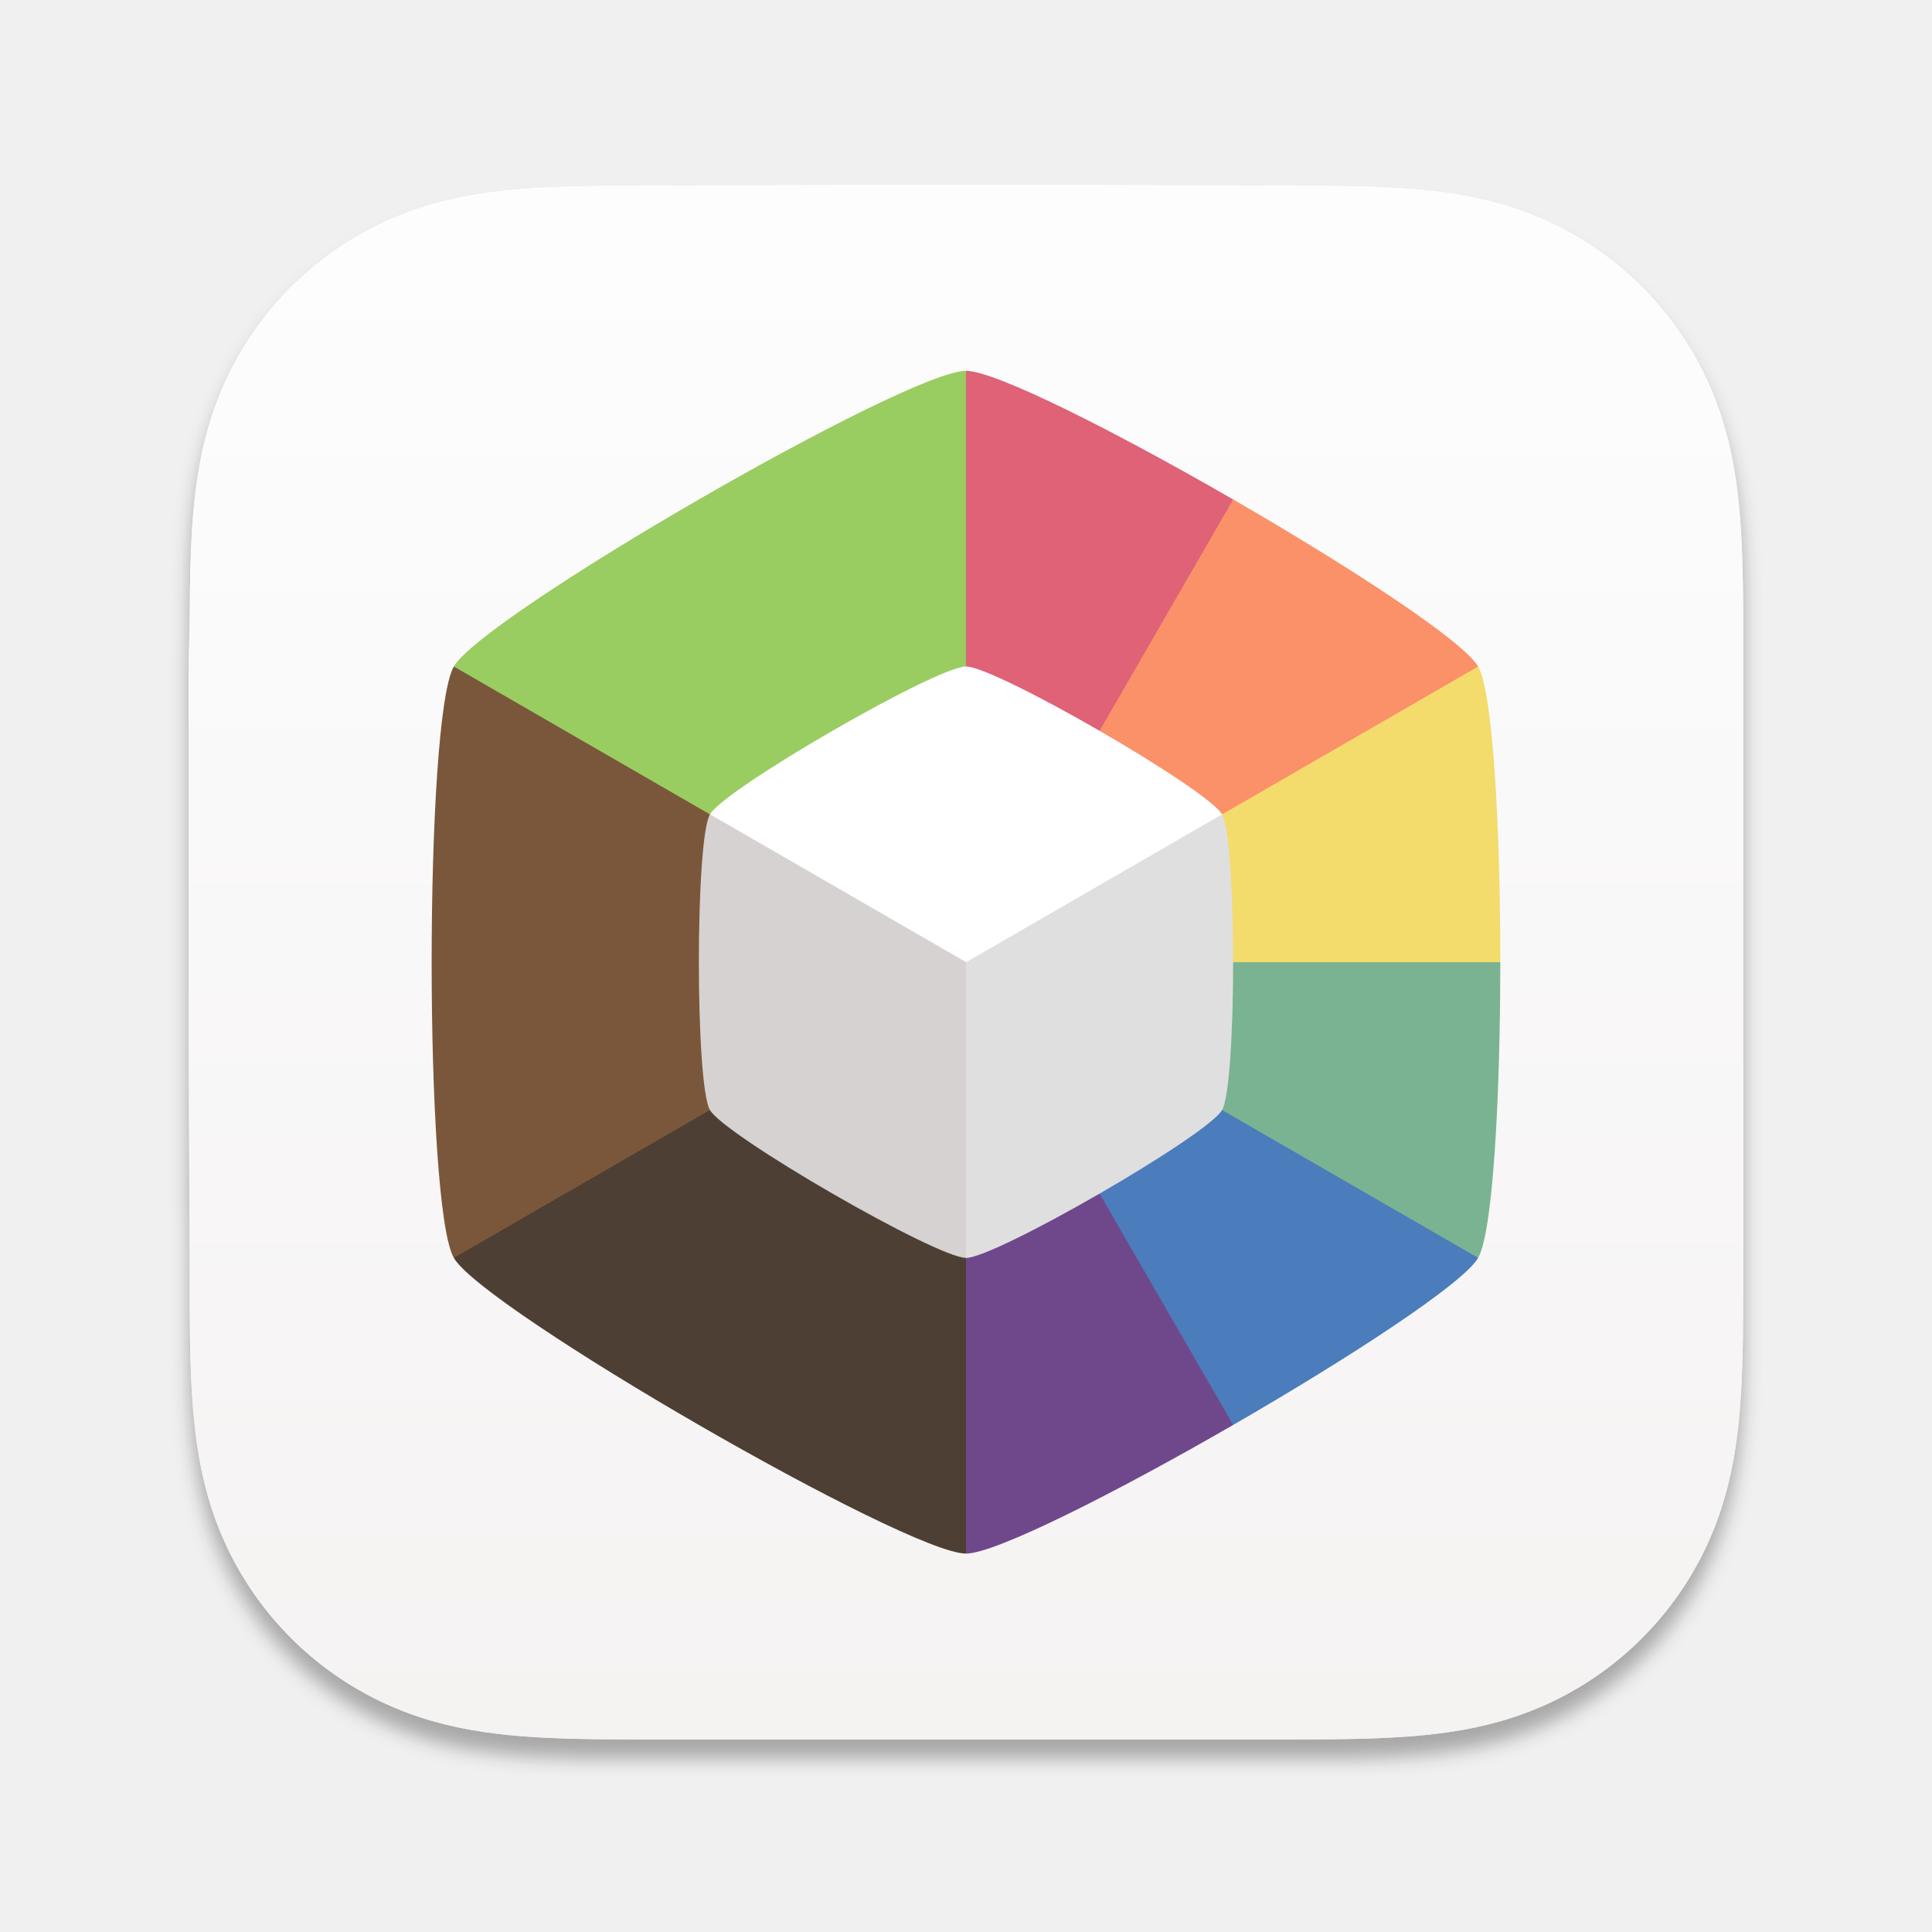
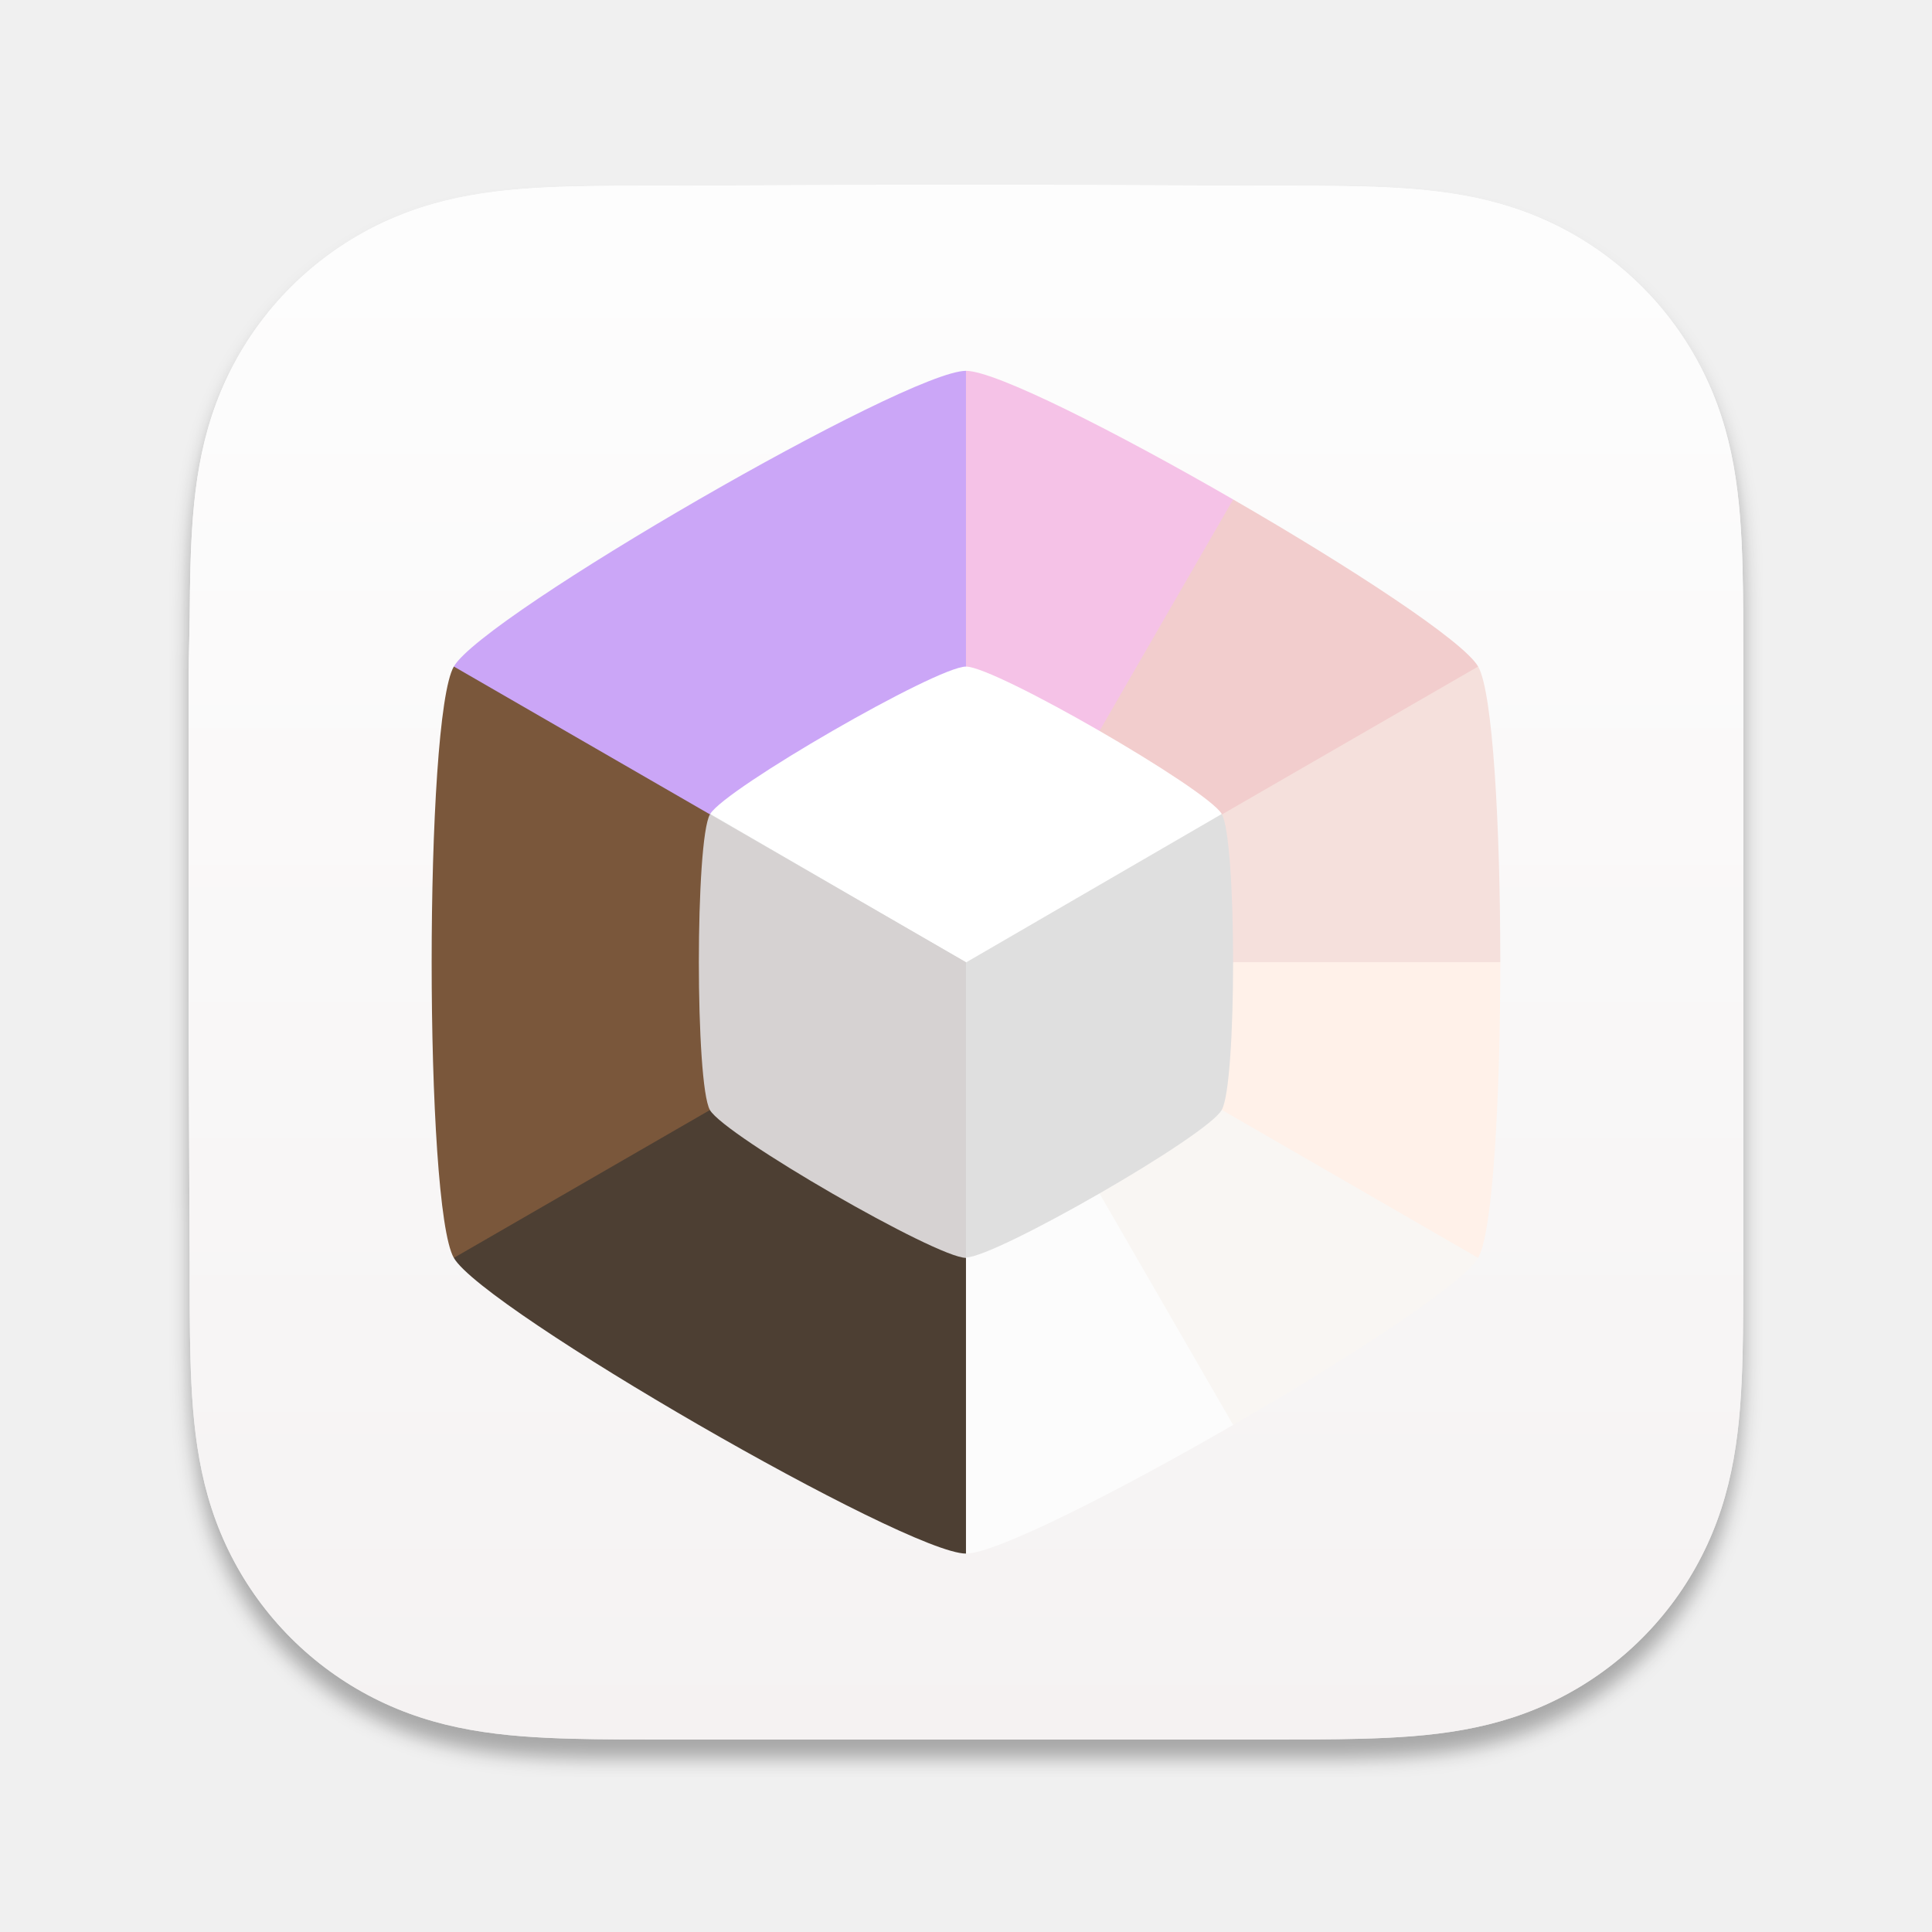
- <svg xmlns="http://www.w3.org/2000/svg" width="1024" height="1024" viewBox="0 0 1024 1024" fill="none" version="1.1" id="svg76">
-   <g filter="url(#filter0_d_102_69)" id="g4">
-     <path fill-rule="evenodd" clip-rule="evenodd" d="M924 354.627C924 344.845 924.004 335.062 923.944 325.279C923.895 317.038 923.8 308.799 923.576 300.562C923.092 282.609 922.033 264.502 918.84 246.749C915.602 228.741 910.314 211.98 901.981 195.617C893.789 179.534 883.088 164.817 870.32 152.058C857.555 139.299 842.834 128.605 826.746 120.418C810.366 112.083 793.587 106.797 775.558 103.56C757.803 100.372 739.691 99.315 721.738 98.83C713.495 98.607 705.253 98.513 697.008 98.462C687.22 98.402 677.432 98.407 667.644 98.407L553.997 98H468.997L357.361 98.407C347.554 98.407 337.747 98.402 327.94 98.462C319.678 98.513 311.42 98.607 303.161 98.83C285.167 99.315 267.014 100.373 249.217 103.565C231.164 106.801 214.36 112.085 197.958 120.414C181.835 128.602 167.083 139.297 154.291 152.058C141.501 164.816 130.78 179.53 122.573 195.61C114.217 211.981 108.919 228.752 105.673 246.77C102.477 264.516 101.418 282.617 100.931 300.562C100.709 308.8 100.613 317.039 100.563 325.279C100.503 335.063 100 347.216 100 356.999L100.003 467.089L100 552.998L100.508 665.427C100.508 675.223 100.504 685.019 100.563 694.815C100.613 703.067 100.709 711.317 100.932 719.566C101.418 737.542 102.479 755.675 105.678 773.452C108.923 791.484 114.22 808.269 122.569 824.653C130.777 840.759 141.5 855.495 154.291 868.272C167.082 881.049 181.83 891.757 197.95 899.956C214.362 908.302 231.174 913.595 249.238 916.836C267.027 920.029 285.174 921.088 303.161 921.573C311.42 921.796 319.679 921.891 327.941 921.941C337.748 922.001 347.554 921.997 357.361 921.997L470.006 922H555.217L667.644 921.996C677.432 921.996 687.22 922.001 697.008 921.941C705.253 921.891 713.495 921.796 721.738 921.573C739.698 921.087 757.816 920.027 775.579 916.832C793.597 913.591 810.368 908.3 826.739 899.959C842.831 891.761 857.554 881.051 870.32 868.272C883.086 855.497 893.786 840.763 901.978 824.66C910.316 808.268 915.604 791.475 918.844 773.431C922.034 755.661 923.092 737.535 923.577 719.566C923.8 711.316 923.895 703.066 923.944 694.815C924.005 685.019 924 675.223 924 665.427C924 665.427 923.994 554.983 923.994 552.998V466.999C923.994 465.533 924 354.627 924 354.627Z" fill="url(#paint0_linear_102_69)" id="path2" />
-   </g>
-   <mask id="mask0_102_69" style="mask-type: alpha" maskUnits="userSpaceOnUse" x="100" y="98" width="824" height="824">
-     <path fill-rule="evenodd" clip-rule="evenodd" d="M924 354.627C924 344.845 924.004 335.062 923.944 325.279C923.895 317.038 923.8 308.799 923.576 300.562C923.092 282.609 922.033 264.502 918.84 246.749C915.602 228.741 910.314 211.98 901.981 195.617C893.789 179.534 883.088 164.817 870.32 152.058C857.555 139.299 842.834 128.605 826.746 120.418C810.366 112.083 793.587 106.797 775.558 103.56C757.803 100.372 739.691 99.315 721.738 98.83C713.495 98.607 705.253 98.513 697.008 98.462C687.22 98.402 677.432 98.407 667.644 98.407L553.997 98H468.997L357.361 98.407C347.554 98.407 337.747 98.402 327.94 98.462C319.678 98.513 311.42 98.607 303.161 98.83C285.167 99.315 267.014 100.373 249.217 103.565C231.164 106.801 214.36 112.085 197.958 120.414C181.835 128.602 167.083 139.297 154.291 152.058C141.501 164.816 130.78 179.53 122.573 195.61C114.217 211.981 108.919 228.752 105.673 246.77C102.477 264.516 101.418 282.617 100.931 300.562C100.709 308.8 100.613 317.039 100.563 325.279C100.503 335.063 100 347.216 100 356.999L100.003 467.089L100 552.998L100.508 665.427C100.508 675.223 100.504 685.019 100.563 694.815C100.613 703.067 100.709 711.317 100.932 719.566C101.418 737.542 102.479 755.675 105.678 773.452C108.923 791.484 114.22 808.269 122.569 824.653C130.777 840.759 141.5 855.495 154.291 868.272C167.082 881.049 181.83 891.757 197.95 899.956C214.362 908.302 231.174 913.595 249.238 916.836C267.027 920.029 285.174 921.088 303.161 921.573C311.42 921.796 319.679 921.891 327.941 921.941C337.748 922.001 347.554 921.997 357.361 921.997L470.006 922H555.217L667.644 921.996C677.432 921.996 687.22 922.001 697.008 921.941C705.253 921.891 713.495 921.796 721.738 921.573C739.698 921.087 757.816 920.027 775.579 916.832C793.597 913.591 810.368 908.3 826.739 899.959C842.831 891.761 857.554 881.051 870.32 868.272C883.086 855.497 893.786 840.763 901.978 824.66C910.316 808.268 915.604 791.475 918.844 773.431C922.034 755.661 923.092 737.535 923.577 719.566C923.8 711.316 923.895 703.066 923.944 694.815C924.005 685.019 924 675.223 924 665.427C924 665.427 923.994 554.983 923.994 552.998V466.999C923.994 465.533 924 354.627 924 354.627Z" fill="white" id="path6" />
+ <svg xmlns="http://www.w3.org/2000/svg" width="1024" height="1024" version="1.1">
+   <mask height="824" id="mask0_102_69" maskUnits="userSpaceOnUse" width="824" x="100" y="98">
+     <path clip-rule="evenodd" d="m924,354.63c0,-9.78 0,-19.57 -0.06,-29.35c-0.05,-8.24 -0.14,-16.48 -0.36,-24.72c-0.49,-17.95 -1.55,-36.06 -4.74,-53.81c-3.24,-18.01 -8.53,-34.77 -16.86,-51.13c-8.19,-16.09 -18.89,-30.8 -31.66,-43.56c-12.77,-12.76 -27.49,-23.46 -43.57,-31.64c-16.38,-8.34 -33.16,-13.62 -51.19,-16.86c-17.76,-3.19 -35.87,-4.25 -53.82,-4.73c-8.24,-0.22 -16.49,-0.32 -24.73,-0.37c-9.79,-0.06 -19.58,-0.05 -29.37,-0.05l-113.64,-0.41l-85,0l-111.64,0.41c-9.81,0 -19.61,-0.01 -29.42,0.05c-8.26,0.05 -16.52,0.15 -24.78,0.37c-17.99,0.48 -36.15,1.54 -53.94,4.73c-18.06,3.24 -34.86,8.52 -51.26,16.85c-16.12,8.19 -30.88,18.89 -43.67,31.65c-12.79,12.76 -23.51,27.47 -31.72,43.55c-8.35,16.37 -13.65,33.14 -16.9,51.16c-3.19,17.75 -4.25,35.85 -4.74,53.79c-0.22,8.24 -0.32,16.48 -0.37,24.72c-0.06,9.78 -0.56,21.94 -0.56,31.72l0,110.09l0,85.91l0.51,112.43c0,9.79 -0.01,19.59 0.05,29.39c0.05,8.25 0.15,16.5 0.37,24.75c0.49,17.97 1.55,36.1 4.75,53.88c3.24,18.03 8.54,34.82 16.89,51.2c8.21,16.11 18.93,30.85 31.72,43.62c12.79,12.78 27.54,23.49 43.66,31.69c16.41,8.34 33.22,13.64 51.29,16.88c17.79,3.19 35.93,4.25 53.92,4.73c8.26,0.23 16.52,0.32 24.78,0.37c9.81,0.06 19.61,0.06 29.42,0.06l112.65,0l85.21,0l112.42,0c9.79,0 19.58,0 29.37,-0.06c8.24,-0.05 16.49,-0.14 24.73,-0.37c17.96,-0.48 36.08,-1.54 53.84,-4.74c18.02,-3.24 34.79,-8.53 51.16,-16.87c16.09,-8.2 30.81,-18.91 43.58,-31.69c12.77,-12.77 23.47,-27.51 31.66,-43.61c8.34,-16.39 13.62,-33.18 16.86,-51.23c3.19,-17.77 4.25,-35.9 4.74,-53.86c0.22,-8.25 0.31,-16.5 0.36,-24.75c0.06,-9.8 0.06,-19.6 0.06,-29.39c0,0 -0.01,-110.45 -0.01,-112.43l0,-86c0,-1.47 0.01,-112.37 0.01,-112.37z" fill="white" fill-rule="evenodd" id="path6" />
  </mask>
-   <g mask="url(#mask0_102_69)" id="g15">
-     <rect x="42" y="36" width="914" height="914" fill="url(#paint1_linear_102_69)" id="rect9" />
-     <g filter="url(#filter1_b_102_69)" id="g13">
-       <rect x="100" y="98" width="824" height="824" rx="126" fill="black" fill-opacity="0.01" id="rect11" />
+   <defs id="defs74">
+     <filter color-interpolation-filters="sRGB" filterUnits="userSpaceOnUse" height="844" id="filter0_d_102_69" width="844" x="90" y="98">
+       <feFlood flood-opacity="0" id="feFlood31" result="BackgroundImageFix" />
+       <feColorMatrix id="feColorMatrix33" in="SourceAlpha" result="hardAlpha" type="matrix" values="0 0 0 0 0 0 0 0 0 0 0 0 0 0 0 0 0 0 127 0" />
+       <feOffset dy="10" id="feOffset35" />
+       <feGaussianBlur id="feGaussianBlur37" stdDeviation="5" />
+       <feColorMatrix id="feColorMatrix39" type="matrix" values="0 0 0 0 0 0 0 0 0 0 0 0 0 0 0 0 0 0 0.3 0" />
+       <feBlend id="feBlend41" in2="BackgroundImageFix" />
+       <feBlend id="feBlend43" in="SourceGraphic" in2="effect1_dropShadow_102_69" />
+     </filter>
+     <filter color-interpolation-filters="sRGB" filterUnits="userSpaceOnUse" height="845.75" id="filter1_b_102_69" width="845.75" x="89.13" y="87.13">
+       <feFlood flood-opacity="0" id="feFlood46" result="BackgroundImageFix" />
+       <feGaussianBlur id="feGaussianBlur48" in="BackgroundImage" stdDeviation="5.44" />
+       <feComposite id="feComposite50" in2="SourceAlpha" operator="in" result="effect1_backgroundBlur_102_69" />
+       <feBlend id="feBlend52" in="SourceGraphic" in2="effect1_backgroundBlur_102_69" />
+     </filter>
+     <linearGradient id="paint0_linear_102_69" x1="-0.34" x2="-0.34" y1="0" y2="1.68">
+       <stop id="stop55" stop-color="white" />
+       <stop id="stop57" offset="0.49" stop-color="#EFEFEF" />
+       <stop id="stop59" offset="1" stop-color="#C0C0C0" />
+     </linearGradient>
+     <linearGradient id="paint1_linear_102_69" x1="0.97" x2="0.97" y1="1.05" y2="0.11">
+       <stop id="stop62" stop-color="#F6F3F3" />
+       <stop id="stop64" offset="1" stop-color="white" />
+     </linearGradient>
+   </defs>
+   <g class="layer">
+     <g filter="url(#filter0_d_102_69)" id="g4">
+       <path clip-rule="evenodd" d="m924,354.63c0,-9.78 0,-19.57 -0.06,-29.35c-0.05,-8.24 -0.14,-16.48 -0.36,-24.72c-0.49,-17.95 -1.55,-36.06 -4.74,-53.81c-3.24,-18.01 -8.53,-34.77 -16.86,-51.13c-8.19,-16.09 -18.89,-30.8 -31.66,-43.56c-12.77,-12.76 -27.49,-23.46 -43.57,-31.64c-16.38,-8.34 -33.16,-13.62 -51.19,-16.86c-17.76,-3.19 -35.87,-4.25 -53.82,-4.73c-8.24,-0.22 -16.49,-0.32 -24.73,-0.37c-9.79,-0.06 -19.58,-0.05 -29.37,-0.05l-113.64,-0.41l-85,0l-111.64,0.41c-9.81,0 -19.61,-0.01 -29.42,0.05c-8.26,0.05 -16.52,0.15 -24.78,0.37c-17.99,0.48 -36.15,1.54 -53.94,4.73c-18.06,3.24 -34.86,8.52 -51.26,16.85c-16.12,8.19 -30.88,18.89 -43.67,31.65c-12.79,12.76 -23.51,27.47 -31.72,43.55c-8.35,16.37 -13.65,33.14 -16.9,51.16c-3.19,17.75 -4.25,35.85 -4.74,53.79c-0.22,8.24 -0.32,16.48 -0.37,24.72c-0.06,9.78 -0.56,21.94 -0.56,31.72l0,110.09l0,85.91l0.51,112.43c0,9.79 -0.01,19.59 0.05,29.39c0.05,8.25 0.15,16.5 0.37,24.75c0.49,17.97 1.55,36.1 4.75,53.88c3.24,18.03 8.54,34.82 16.89,51.2c8.21,16.11 18.93,30.85 31.72,43.62c12.79,12.78 27.54,23.49 43.66,31.69c16.41,8.34 33.22,13.64 51.29,16.88c17.79,3.19 35.93,4.25 53.92,4.73c8.26,0.23 16.52,0.32 24.78,0.37c9.81,0.06 19.61,0.06 29.42,0.06l112.65,0l85.21,0l112.42,0c9.79,0 19.58,0 29.37,-0.06c8.24,-0.05 16.49,-0.14 24.73,-0.37c17.96,-0.48 36.08,-1.54 53.84,-4.74c18.02,-3.24 34.79,-8.53 51.16,-16.87c16.09,-8.2 30.81,-18.91 43.58,-31.69c12.77,-12.77 23.47,-27.51 31.66,-43.61c8.34,-16.39 13.62,-33.18 16.86,-51.23c3.19,-17.77 4.25,-35.9 4.74,-53.86c0.22,-8.25 0.31,-16.5 0.36,-24.75c0.06,-9.8 0.06,-19.6 0.06,-29.39c0,0 -0.01,-110.45 -0.01,-112.43l0,-86c0,-1.47 0.01,-112.37 0.01,-112.37z" fill="url(#paint0_linear_102_69)" fill-rule="evenodd" id="path2" />
+     </g>
+     <g id="g15" mask="url(#mask0_102_69)">
+       <rect fill="url(#paint1_linear_102_69)" height="914" id="rect9" width="914" x="42" y="36" />
+       <g filter="url(#filter1_b_102_69)" id="g13">
+         <rect fill="black" fill-opacity="0.01" height="824" id="rect11" rx="126" width="824" x="100" y="98" />
+       </g>
+     </g>
+     <g id="g1817" transform="matrix(0.819384, 0, 0, 0.819384, -746.963, 25.2203)">
+       <path d="m1536.46,591.62z" fill="#99cd61" id="path7899" stroke-width="17.39" />
+       <path d="m1536.46,209.09l-165.66,286.9l165.66,95.63l165.63,-95.63l7.2,-203.69c-75.65,-43.68 -153.7,-83.21 -172.83,-83.21z" fill="#f5c2e7" id="path3228" stroke-width="17.39" transform="matrix(1, 0, 0, 1, 0, 0)" />
+       <path d="m1709.29,292.3l-172.83,299.32l165.63,95.64l165.66,-286.9c-9.57,-16.57 -82.81,-64.39 -158.46,-108.06z" fill="#f2cdcd" id="path2659" stroke-width="17.39" transform="matrix(1, 0, 0, 1, 0, 0)" />
+       <path d="m1867.75,400.36l-331.29,191.26l165.63,95.64l179.99,-95.64c0,-87.35 -4.77,-174.7 -14.33,-191.26z" fill="#f5e0dc" id="path2708" stroke-width="17.39" transform="matrix(1, 0, 0, 1, 0, 0)" />
+       <path d="m1536.46,591.62l0,191.27l331.29,0c9.56,-16.56 14.33,-103.91 14.33,-191.27l-345.62,0z" fill="#fff1e9" id="path1737" stroke-width="17.39" transform="matrix(1, 0, 0, 1, 0, 0)" />
+       <path d="m1536.46,591.62l0,191.27l172.83,108.06c75.65,-43.67 148.89,-91.5 158.46,-108.06l-331.29,-191.27z" fill="#f9f6f3" id="path2937" stroke-width="17.39" transform="matrix(1, 0, 0, 1, 0, 0)" />
+       <path d="m1536.46,591.62l-165.66,95.64l165.66,286.9c19.13,0 97.18,-39.53 172.83,-83.21l-172.83,-299.33z" fill="#fcfcfc" id="path3117" stroke-width="17.39" transform="matrix(1, 0, 0, 1, 0, 0)" />
+       <path d="m1370.8,495.99l-165.62,286.9c19.12,33.13 293.03,191.27 331.28,191.27l0,-382.54l-165.66,-95.63z" fill="#4d3f33" id="path2010" stroke-width="17.39" />
+       <path d="m1205.18,400.36c-19.13,33.13 -19.13,349.4 0,382.53l331.28,-191.27l0,-191.26l-331.28,0z" fill="#7a573b" id="path1744" stroke-width="17.39" />
+       <path d="m1536.46,209.09c-38.25,0 -312.16,158.14 -331.28,191.27l331.28,191.26l0,-382.53z" fill="#cba6f7" id="path1739" stroke-width="17.39" />
+       <g id="g1657" transform="matrix(57.83167,0,0,57.83167,402.4037,92.68845)">
+         <g id="g7651" transform="translate(13.25996,2.277589)">
+           <path d="m6.35,2.94c-0.34,0 -2.78,1.41 -2.95,1.7l2.95,5.12l2.95,-5.12c-0.17,-0.29 -2.61,-1.7 -2.95,-1.7z" fill="#ffffff" id="path6659" stroke-width="0.26" transform="matrix(0.9697482,0,0,0.9697482,0.1920988,0.1920979)" />
+         </g>
+         <path d="m16.75,6.97l2.86,4.96c0.33,0 2.7,-1.36 2.86,-1.65c0.17,-0.29 0.17,-3.02 0,-3.31l-2.86,1.66l-2.86,-1.66z" fill="#dfdfdf" id="path461" stroke-width="0.26" />
+       </g>
+       <path d="m1370.85,495.99c-9.57,16.57 -9.57,174.7 0,191.27c9.56,16.56 146.49,95.63 165.62,95.63l0,-191.27l-165.62,-95.63z" fill="#d6d2d2" id="path5065" stroke-width="17.39" />
    </g>
  </g>
-   <defs id="defs74">
-     <filter id="filter0_d_102_69" x="90" y="98" width="844" height="844" filterUnits="userSpaceOnUse" color-interpolation-filters="sRGB">
-       <feFlood flood-opacity="0" result="BackgroundImageFix" id="feFlood31" />
-       <feColorMatrix in="SourceAlpha" type="matrix" values="0 0 0 0 0 0 0 0 0 0 0 0 0 0 0 0 0 0 127 0" result="hardAlpha" id="feColorMatrix33" />
-       <feOffset dy="10" id="feOffset35" />
-       <feGaussianBlur stdDeviation="5" id="feGaussianBlur37" />
-       <feColorMatrix type="matrix" values="0 0 0 0 0 0 0 0 0 0 0 0 0 0 0 0 0 0 0.3 0" id="feColorMatrix39" />
-       <feBlend mode="normal" in2="BackgroundImageFix" result="effect1_dropShadow_102_69" id="feBlend41" />
-       <feBlend mode="normal" in="SourceGraphic" in2="effect1_dropShadow_102_69" result="shape" id="feBlend43" />
-     </filter>
-     <filter id="filter1_b_102_69" x="89.127" y="87.127" width="845.746" height="845.746" filterUnits="userSpaceOnUse" color-interpolation-filters="sRGB">
-       <feFlood flood-opacity="0" result="BackgroundImageFix" id="feFlood46" />
-       <feGaussianBlur in="BackgroundImage" stdDeviation="5.437" id="feGaussianBlur48" />
-       <feComposite in2="SourceAlpha" operator="in" result="effect1_backgroundBlur_102_69" id="feComposite50" />
-       <feBlend mode="normal" in="SourceGraphic" in2="effect1_backgroundBlur_102_69" result="shape" id="feBlend52" />
-     </filter>
-     <linearGradient id="paint0_linear_102_69" x1="-181.14" y1="98" x2="-181.14" y2="1484.28" gradientUnits="userSpaceOnUse">
-       <stop stop-color="white" id="stop55" />
-       <stop offset="0.49" stop-color="#EFEFEF" id="stop57" />
-       <stop offset="1" stop-color="#C0C0C0" id="stop59" />
-     </linearGradient>
-     <linearGradient id="paint1_linear_102_69" x1="928.377" y1="992.826" x2="928.377" y2="134.072" gradientUnits="userSpaceOnUse">
-       <stop stop-color="#F6F3F3" id="stop62" />
-       <stop offset="1" stop-color="white" id="stop64" />
-     </linearGradient>
-     <linearGradient id="paint2_linear_102_69" x1="394.815" y1="372.239" x2="629.182" y2="542.528" gradientUnits="userSpaceOnUse">
-       <stop stop-color="#88B858" id="stop67" />
-       <stop offset="0.5" stop-color="#72B147" id="stop69" />
-       <stop offset="1" stop-color="#5A9A30" id="stop71" />
-     </linearGradient>
-   </defs>
-   <g id="g1817" transform="matrix(0.8193839,0,0,0.8193839,-746.9626,25.2203)">
-     <path style="fill:#99cd61;fill-opacity:1;stroke-width:17.388" d="M 1536.463,591.624 Z" id="path7899" />
-     <path id="path3228" style="fill:#df6277;fill-opacity:1;stroke-width:17.388" d="m 1536.463,209.092 -165.659,286.899 165.659,95.633 165.626,-95.633 7.2,-203.696 c -75.649,-43.675 -153.7,-83.204 -172.827,-83.204 z" />
-     <path id="path2659" style="fill:#fb9168;fill-opacity:1;stroke-width:17.388" d="m 1709.289,292.295 -172.827,299.329 165.626,95.633 165.659,-286.899 c -9.563,-16.564 -82.811,-64.387 -158.459,-108.063 z" />
-     <path id="path2708" style="fill:#f3db6c;fill-opacity:1;stroke-width:17.388" d="m 1867.748,400.358 -331.285,191.266 165.626,95.633 179.992,-95.633 c 0,-87.351 -4.768,-174.702 -14.333,-191.266 z" />
-     <path id="path1737" style="fill:#7ab392;fill-opacity:1;stroke-width:17.388" d="m 1536.463,591.624 v 191.266 h 331.285 c 9.563,-16.564 14.333,-103.915 14.333,-191.266 z" />
-     <path id="path2937" style="fill:#4b7cbc;fill-opacity:1;stroke-width:17.388" d="m 1536.463,591.624 v 191.266 l 172.827,108.063 c 75.647,-43.675 148.895,-91.499 158.459,-108.063 z" />
-     <path id="path3117" style="fill:#6f488c;fill-opacity:1;stroke-width:17.388" d="m 1536.463,591.624 -165.659,95.633 165.659,286.899 c 19.127,0 97.177,-39.528 172.827,-83.203 z" />
-     <path id="path2010" style="fill:#4d3f33;fill-opacity:1;stroke-width:17.388" d="m 1370.804,495.991 -165.626,286.899 c 19.127,33.128 293.032,191.266 331.285,191.266 V 591.624 Z" />
-     <path id="path1744" style="fill:#7a573b;fill-opacity:1;stroke-width:17.388" d="m 1205.178,400.358 c -19.127,33.128 -19.127,349.404 0,382.532 L 1536.463,591.624 V 400.358 Z" />
-     <path id="path1739" style="fill:#99cd61;fill-opacity:1;stroke-width:17.388" d="m 1536.463,209.092 c -38.253,0 -312.159,158.138 -331.285,191.266 l 331.285,191.266 z" />
-     <g id="g1657" transform="matrix(57.83167,0,0,57.83167,402.4037,92.68845)">
-       <g id="g7651" transform="translate(13.25996,2.277589)">
-         <path id="path6659" style="fill:#ffffff;stroke-width:0.265" d="m 6.35,2.939 c -0.341,0 -2.783,1.41 -2.953,1.705 L 6.35,9.76 9.304,4.645 C 9.133,4.349 6.691,2.939 6.35,2.939 Z" transform="matrix(0.9697482,0,0,0.9697482,0.1920988,0.1920979)" />
-       </g>
-       <path id="path461" style="fill:#dfdfdf;fill-opacity:1;stroke-width:0.265" d="m 16.746,6.974 2.864,4.961 c 0.331,0 2.699,-1.367 2.864,-1.654 0.165,-0.286 0.165,-3.021 0,-3.307 l -2.864,1.654 z" />
-     </g>
-     <path id="path5065" style="fill:#d6d2d2;fill-opacity:1;stroke-width:17.388" d="m 1370.845,495.991 c -9.563,16.564 -9.565,174.702 0,191.266 9.563,16.564 146.5,95.634 165.626,95.633 V 591.624 Z" />
-   </g>
</svg>
